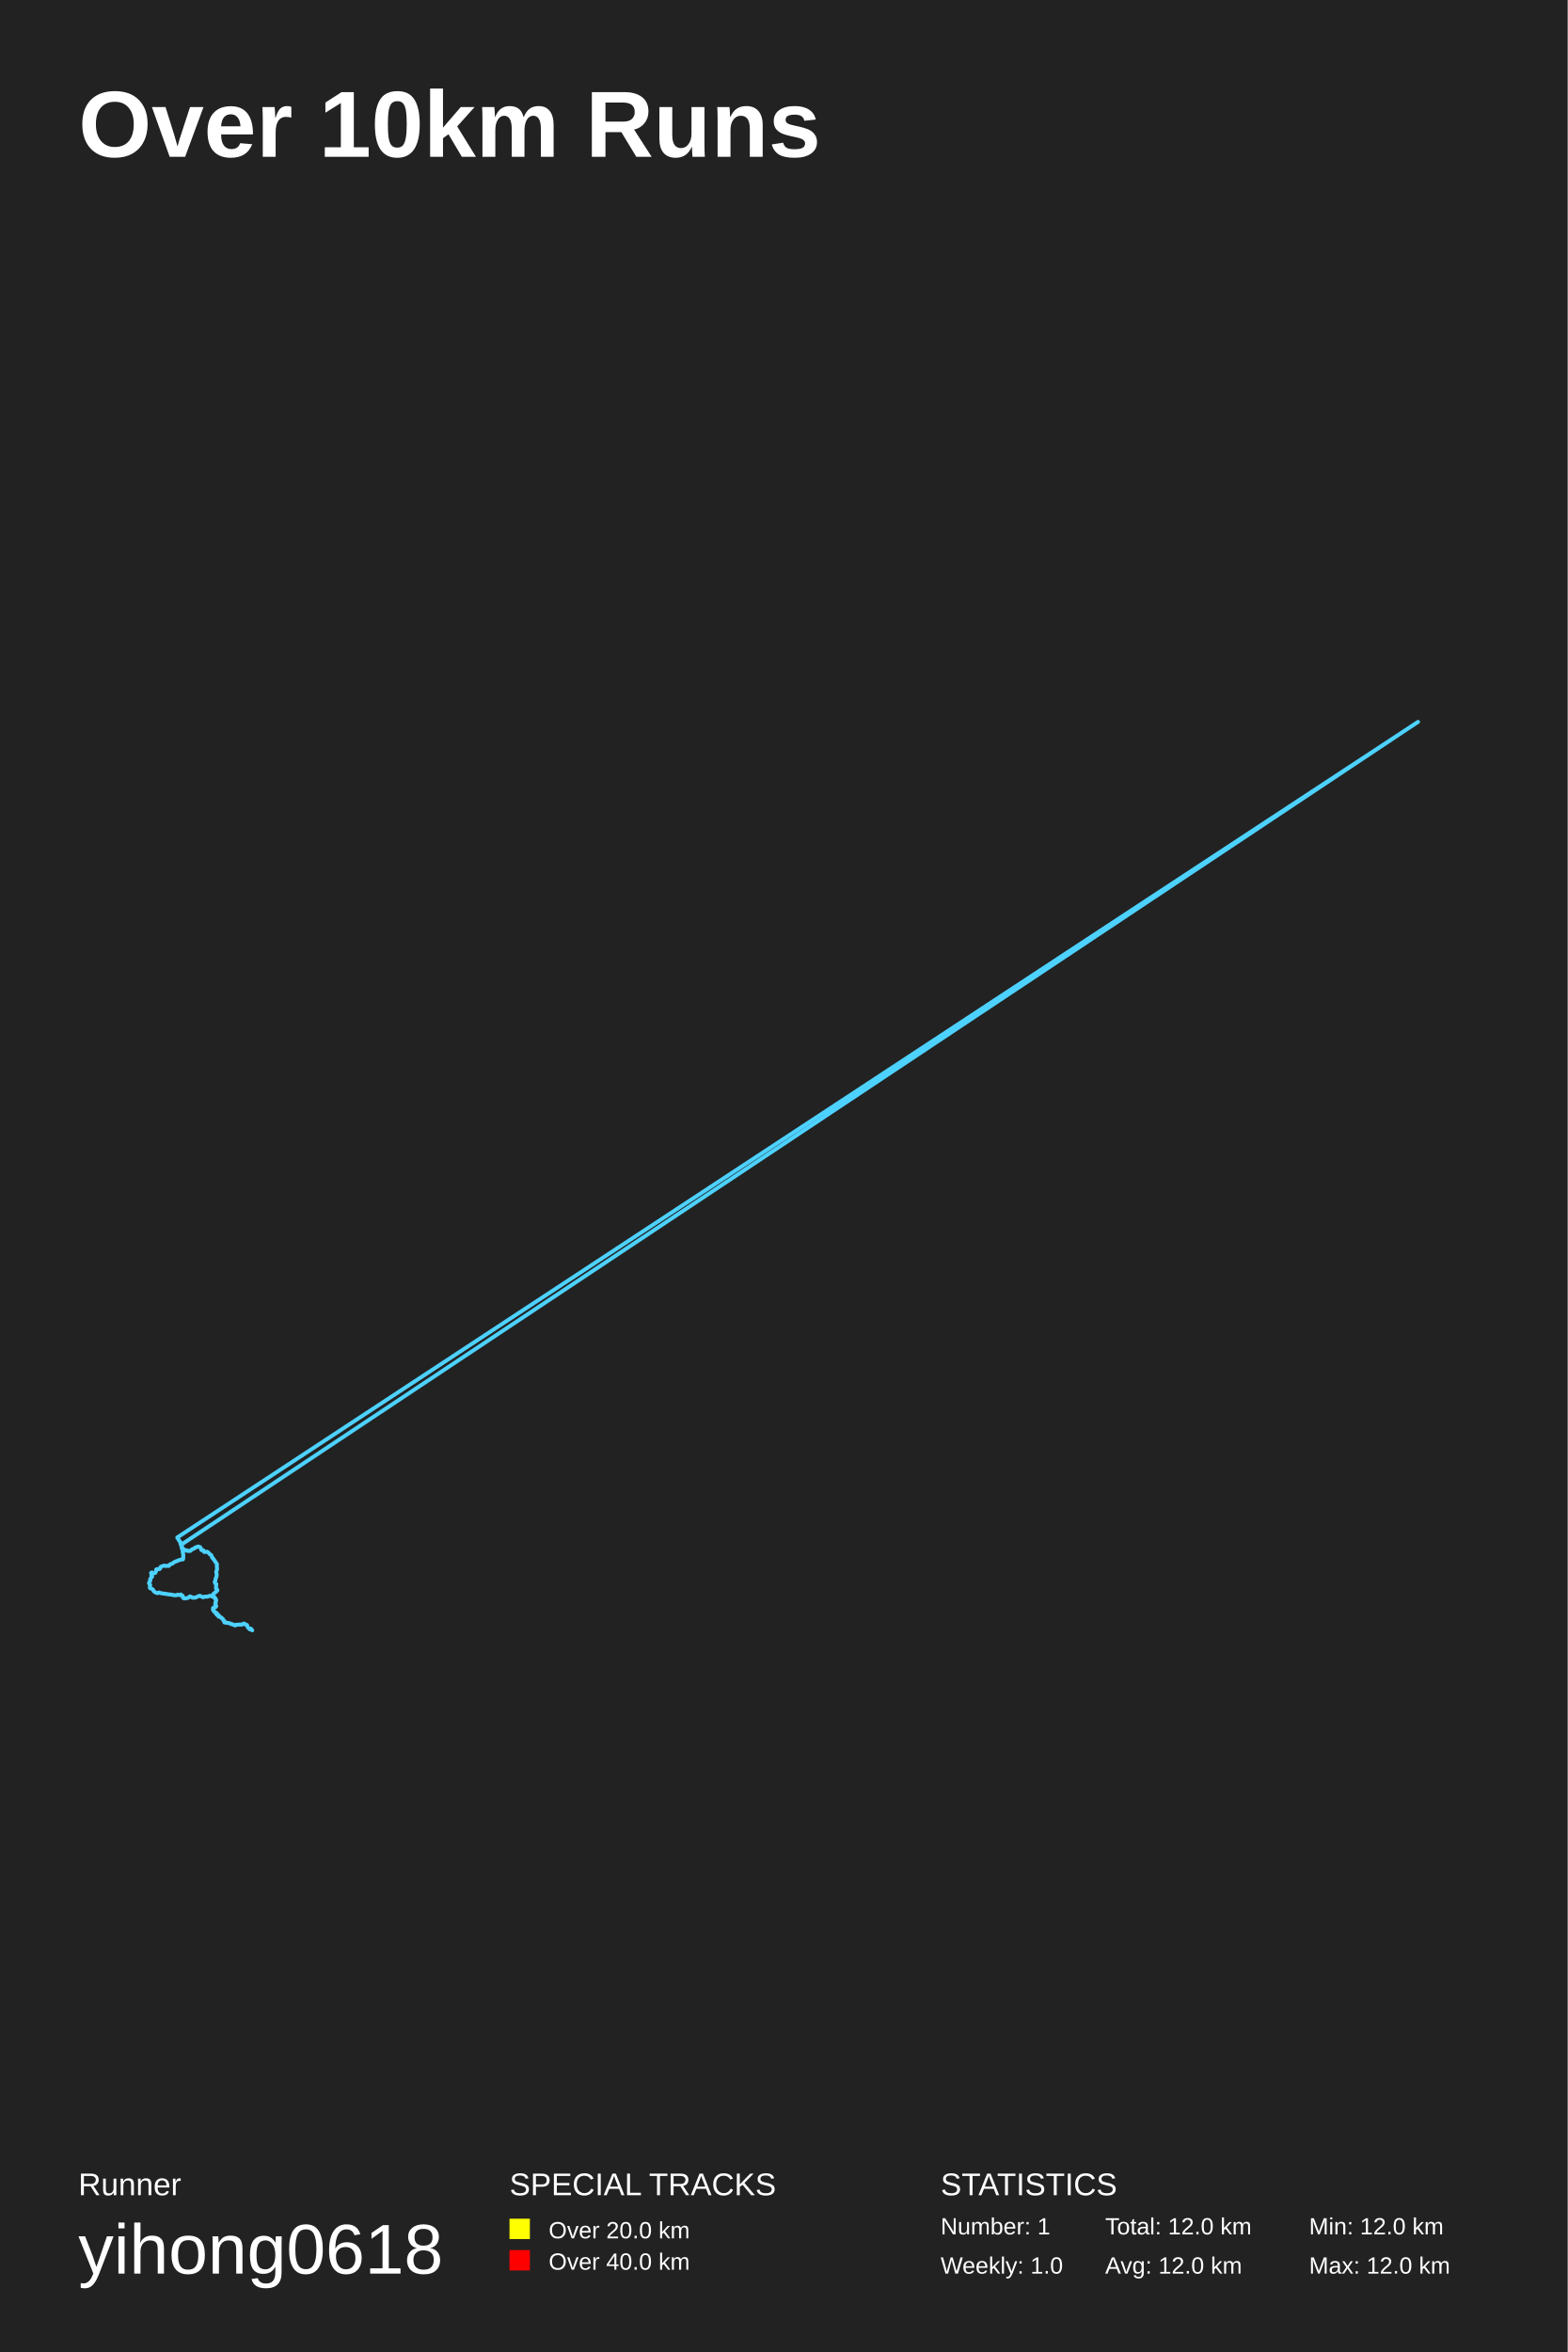
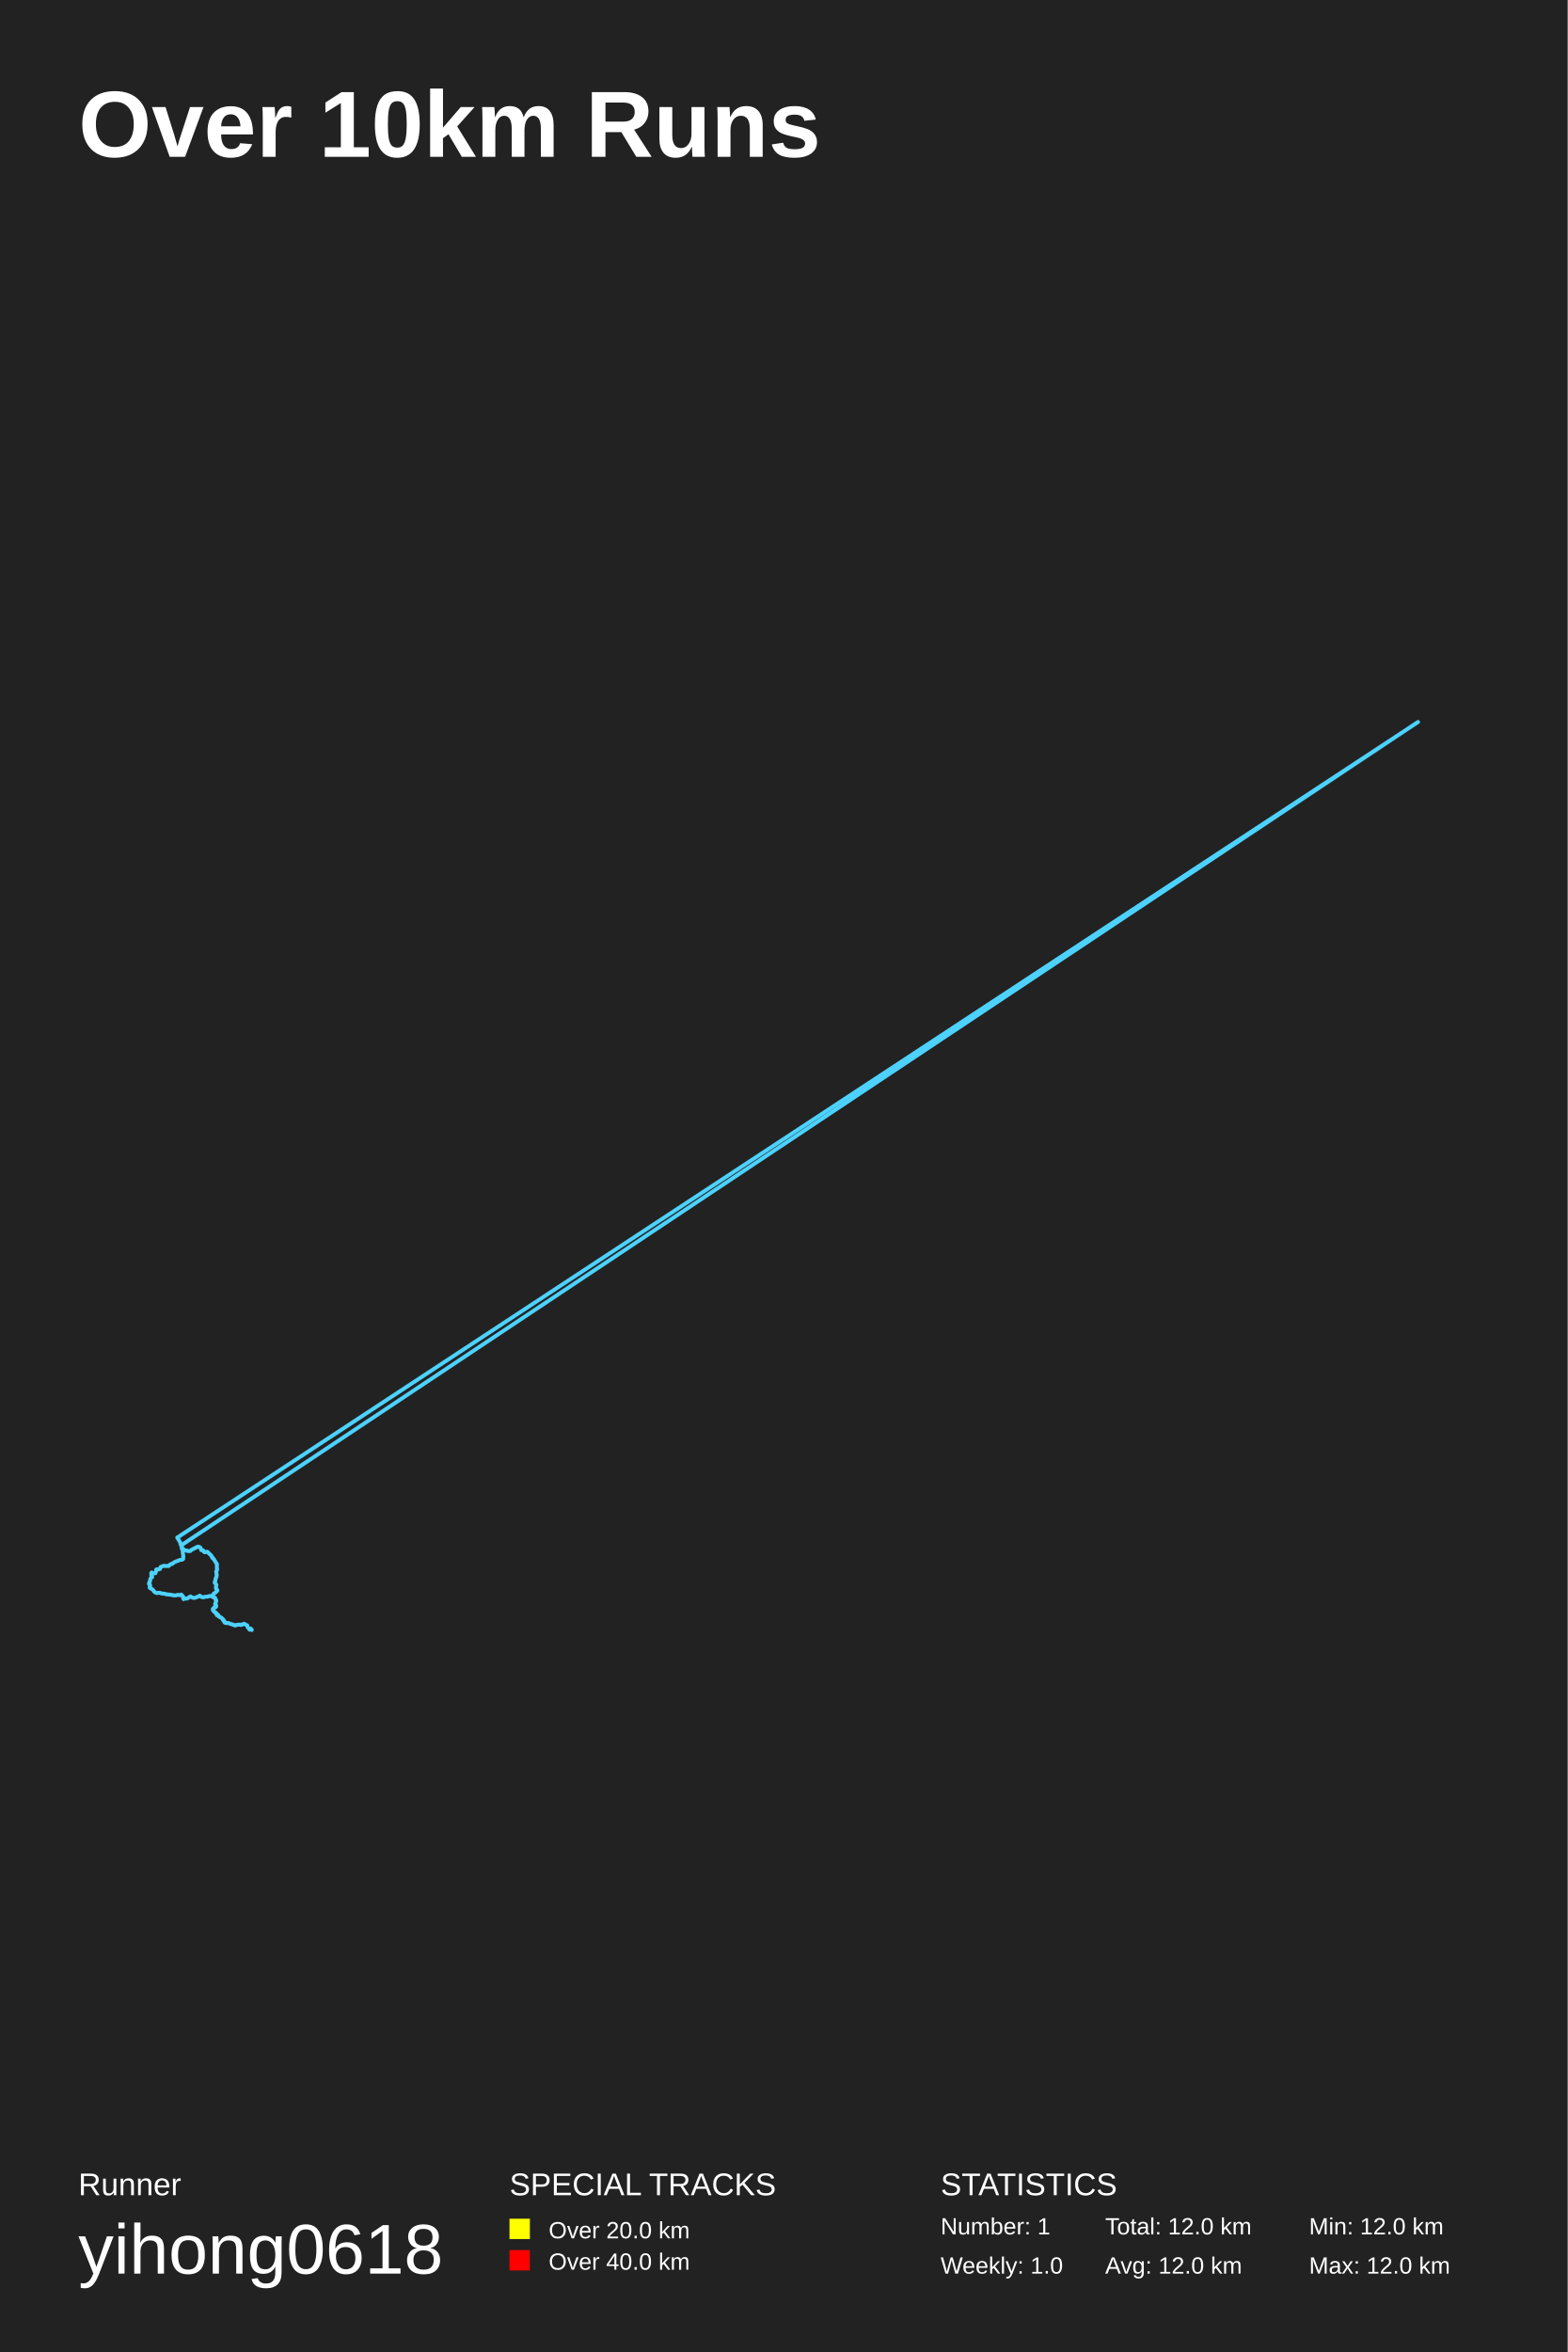
<svg xmlns="http://www.w3.org/2000/svg" baseProfile="full" height="300mm" version="1.1" viewBox="0,0,200,300" width="200mm">
  <defs />
  <rect fill="#222222" height="300" width="200" x="0" y="0" />
  <text fill="#FFFFFF" style="font-size:12px; font-family:Arial; font-weight:bold;" x="10" y="20">Over 10km Runs</text>
  <text fill="#FFFFFF" style="font-size:4px; font-family:Arial" x="10" y="280">Runner</text>
  <text fill="#FFFFFF" style="font-size:9px; font-family:Arial" x="10" y="290">yihong0618</text>
  <text fill="#FFFFFF" style="font-size:4px; font-family:Arial" x="65" y="280">SPECIAL TRACKS</text>
  <rect fill="yellow" height="2.6" width="2.6" x="65" y="283" />
  <text fill="#FFFFFF" style="font-size:3px; font-family:Arial" x="70" y="285.5">Over 20.0 km</text>
  <rect fill="red" height="2.6" width="2.6" x="65" y="287" />
  <text fill="#FFFFFF" style="font-size:3px; font-family:Arial" x="70" y="289.5">Over 40.0 km</text>
  <text fill="#FFFFFF" style="font-size:4px; font-family:Arial" x="120" y="280">STATISTICS</text>
  <text fill="#FFFFFF" style="font-size:3px; font-family:Arial" x="120" y="285">Number: 1</text>
  <text fill="#FFFFFF" style="font-size:3px; font-family:Arial" x="120" y="290">Weekly: 1.0</text>
  <text fill="#FFFFFF" style="font-size:3px; font-family:Arial" x="141" y="285">Total: 12.0 km</text>
  <text fill="#FFFFFF" style="font-size:3px; font-family:Arial" x="141" y="290">Avg: 12.0 km</text>
  <text fill="#FFFFFF" style="font-size:3px; font-family:Arial" x="167" y="285">Min: 12.0 km</text>
  <text fill="#FFFFFF" style="font-size:3px; font-family:Arial" x="167" y="290">Max: 12.0 km</text>
-   <polyline fill="none" opacity="1" points="31.001,207.175 30.892,207.196 30.783,207.238 30.678,207.227 30.578,207.206 30.445,207.217 30.303,207.238 30.151,207.227 30.032,207.317 29.889,207.301 29.737,207.211 29.623,207.18 29.476,207.154 29.348,207.085 29.196,207.038 29.053,206.99 28.934,207.001 28.621,206.938 28.64,206.906 28.573,206.748 28.497,206.69 28.426,206.516 28.317,206.437 28.241,206.337 28.15,206.295 28.055,206.232 27.899,206.211 27.846,206.09 27.851,205.968 27.709,206.005 27.599,205.9 27.609,205.731 27.5,205.7 27.381,205.642 27.305,205.521 27.21,205.421 27.157,205.268 27.186,205.089 27.371,205.031 27.519,204.962 27.557,204.794 27.452,204.71 27.481,204.562 27.476,204.404 27.547,204.257 27.58,204.12 27.485,204.009 27.462,203.84 27.362,203.725 27.219,203.709 27.224,203.703 27.243,203.709 27.214,203.719 27.229,203.709 27.219,203.714 27.214,203.719 27.214,203.719 27.138,203.63 27.134,203.493 27.167,203.398 27.243,203.293 27.333,203.219 27.405,203.145 27.533,203.061 27.642,202.945 27.723,202.866 27.718,202.766 27.595,202.682 27.552,202.555 27.552,202.423 27.58,202.323 27.576,202.176 27.599,202.055 27.481,201.992 27.443,201.928 27.395,201.791 27.457,201.628 27.504,201.502 27.504,201.354 27.58,201.196 27.618,201.075 27.637,200.943 27.637,200.822 27.628,200.696 27.595,200.611 27.59,200.469 27.652,200.29 27.699,200.174 27.68,200.043 27.671,199.9 27.661,199.748 27.685,199.526 27.656,199.468 27.153,198.736 27.077,198.694 27.039,198.589 27.02,198.504 26.996,198.473 26.963,198.383 26.906,198.315 26.82,198.283 26.763,198.246 26.701,198.157 26.625,198.078 26.511,197.978 26.426,197.925 26.359,197.925 26.236,197.956 26.141,197.972 26.022,197.935 25.989,197.83 25.946,197.746 25.832,197.719 25.718,197.73 25.713,197.683 25.718,197.672 25.708,197.688 25.685,197.698 25.68,197.683 25.694,197.688 25.694,197.704 25.68,197.688 25.699,197.677 25.656,197.619 25.618,197.514 25.599,197.43 25.556,197.372 25.518,197.34 25.442,197.293 25.366,197.287 25.295,197.261 25.257,197.272 25.233,197.266 25.143,197.303 25.077,197.351 25.015,197.34 24.953,197.382 24.858,197.424 24.82,197.488 24.758,197.503 24.692,197.546 24.62,197.572 24.521,197.619 24.416,197.667 24.331,197.783 24.231,197.835 24.15,197.83 24.046,197.835 23.955,197.814 23.974,197.798 23.97,197.814 23.951,197.798 23.927,197.809 23.865,197.756 23.799,197.74 23.723,197.793 23.661,197.714 23.561,197.762 23.485,197.661 23.423,197.588 23.357,197.551 23.347,197.546 23.304,197.477 23.238,197.43 23.195,197.445 23.209,197.435 23.167,197.388 23.195,197.293 23.205,197.224 23.133,197.161 23.105,197.093 23.062,197.029 23.043,196.945 23.01,196.819 22.991,196.645 22.905,196.592 22.867,196.518 22.81,196.45 22.772,196.344 22.701,196.244 22.682,196.165 22.654,196.155 22.625,196.165 22.649,196.165 22.635,196.16 22.644,196.155 22.644,196.155 22.687,196.118 22.692,196.086 22.663,196.113 22.639,196.097 22.62,196.102 22.62,196.113 22.63,196.107 22.63,196.102 22.63,196.092 22.639,196.097 22.635,196.092 180.91,92.078 180.815,92.136 180.815,92.136 180.815,92.136 180.724,92.194 23.095,197.05 23.143,197.177 23.186,197.261 23.176,197.393 23.195,197.514 23.257,197.604 23.304,197.725 23.3,197.893 23.328,198.062 23.361,198.209 23.38,198.362 23.38,198.504 23.371,198.678 23.38,198.789 23.333,198.905 23.129,198.91 22.996,198.963 22.839,198.994 22.701,199.057 22.554,199.121 22.425,199.158 22.321,199.215 22.202,199.268 22.093,199.337 22.055,199.389 22.05,199.395 22.022,199.416 21.955,199.458 21.865,199.479 21.751,199.51 21.656,199.579 21.613,199.626 21.547,199.732 21.428,199.726 21.347,199.705 21.219,199.742 21.1,199.748 21.01,199.7 20.9,199.695 20.81,199.737 20.748,199.748 20.658,199.795 20.549,199.827 20.473,199.884 20.43,199.985 20.44,200.074 20.387,200.111 20.345,200.143 20.283,200.143 20.178,200.158 20.088,200.132 19.955,200.164 19.917,200.201 19.931,200.269 19.926,200.359 19.898,200.406 19.884,200.448 19.865,200.511 19.831,200.606 19.727,200.648 19.641,200.669 19.556,200.685 19.461,200.743 19.418,200.696 19.371,200.669 19.342,200.654 19.318,200.622 19.375,200.569 19.375,200.559 19.333,200.611 19.266,200.627 19.333,200.775 19.314,200.964 19.413,201.096 19.342,201.186 19.233,201.286 19.152,201.449 19.19,201.607 19.062,201.781 19.01,201.934 19.076,202.071 19.162,202.16 19.152,202.265 19.114,202.392 19.124,202.55 19.238,202.618 19.385,202.666 19.527,202.766 19.599,202.934 19.741,203.066 19.941,203.166 20.116,203.208 20.292,203.119 20.463,203.193 20.663,203.229 20.862,203.266 21.01,203.272 21.138,203.303 21.271,203.324 21.423,203.34 21.561,203.372 21.727,203.377 21.879,203.403 22.026,203.43 22.169,203.466 22.345,203.482 22.54,203.466 22.673,203.393 22.801,203.43 22.967,203.472 23.072,203.372 23.152,203.456 23.319,203.561 23.319,203.73 23.404,203.846 23.475,203.877 23.68,203.862 23.884,203.846 24.065,203.756 24.217,203.624 24.407,203.682 24.54,203.782 24.782,203.788 24.925,203.767 25.086,203.703 25.243,203.63 25.423,203.551 25.528,203.556 25.685,203.635 25.813,203.703 25.965,203.73 26.079,203.661 26.236,203.64 26.431,203.672 26.568,203.609 26.706,203.567 26.815,203.54 26.996,203.603 27.148,203.64 27.243,203.677 27.381,203.735 27.481,203.893 27.566,204.035 27.552,204.204 27.528,204.378 27.504,204.557 27.5,204.725 27.59,204.862 27.495,204.994 27.333,205.036 27.229,205.199 27.219,205.363 27.333,205.51 27.457,205.658 27.642,205.737 27.633,205.884 27.756,205.968 27.894,206.021 27.994,206.179 28.169,206.279 28.312,206.4 28.45,206.516 28.516,206.669 28.649,206.79 28.773,206.959 28.963,206.99 29.148,207.006 29.3,207.059 29.519,207.127 29.657,207.185 29.832,207.238 29.984,207.317 30.155,207.254 30.312,207.238 30.497,207.217 30.683,207.217 30.825,207.201 30.987,207.148 31.106,207.085 31.243,207.138 31.367,207.243 31.505,207.264 31.552,207.391 31.6,207.533 31.704,207.659 31.804,207.765 31.87,207.828 31.947,207.812 31.966,207.733 32.008,207.733 32.084,207.844 32.179,207.954" stroke="#4DD2FF" stroke-dasharray="none" stroke-linecap="round" stroke-linejoin="round" stroke-width="0.5" />
+   <polyline fill="none" opacity="1" points="30.954,207.193 30.849,207.24 30.725,207.272 30.635,207.225 30.521,207.225 30.393,207.225 30.246,207.246 30.103,207.288 29.965,207.33 29.847,207.256 29.68,207.219 29.581,207.167 29.414,207.151 29.291,207.077 29.153,207.024 29.001,207.009 28.873,207.04 28.649,206.951 28.607,206.84 28.54,206.745 28.436,206.64 28.398,206.498 28.269,206.366 28.226,206.35 28.112,206.298 28.008,206.24 27.889,206.171 27.87,206.066 27.785,206.003 27.647,206.013 27.618,205.839 27.576,205.718 27.457,205.697 27.343,205.608 27.267,205.492 27.157,205.386 27.153,205.228 27.272,205.076 27.428,205.049 27.566,204.897 27.533,204.775 27.447,204.665 27.457,204.523 27.533,204.375 27.538,204.222 27.566,204.08 27.481,203.954 27.428,203.811 27.291,203.722 27.229,203.727 27.257,203.727 27.229,203.732 27.224,203.732 27.224,203.732 27.21,203.738 27.214,203.743 27.214,203.738 27.129,203.58 27.157,203.469 27.195,203.364 27.267,203.279 27.338,203.227 27.457,203.143 27.571,203.048 27.685,202.942 27.728,202.842 27.671,202.747 27.576,202.663 27.533,202.5 27.566,202.4 27.571,202.294 27.609,202.142 27.523,202.036 27.481,201.989 27.4,201.894 27.414,201.699 27.49,201.615 27.485,201.473 27.519,201.304 27.604,201.178 27.623,201.03 27.656,200.904 27.618,200.788 27.618,200.672 27.595,200.577 27.59,200.419 27.685,200.282 27.694,200.145 27.661,200.014 27.671,199.861 27.661,199.692 27.675,199.508 27.191,198.739 27.119,198.739 27.072,198.66 27.015,198.565 27.001,198.528 26.982,198.449 26.929,198.386 26.858,198.328 26.787,198.259 26.739,198.233 26.678,198.143 26.559,198.054 26.483,197.943 26.412,197.922 26.302,197.964 26.203,197.98 26.089,197.985 26.008,197.927 25.96,197.812 25.908,197.743 25.794,197.738 25.699,197.727 25.708,197.696 25.737,197.696 25.723,197.685 25.685,197.712 25.67,197.712 25.689,197.722 25.685,197.717 25.699,197.701 25.699,197.69 25.628,197.585 25.618,197.511 25.566,197.411 25.547,197.39 25.485,197.353 25.409,197.301 25.343,197.306 25.286,197.274 25.252,197.269 25.195,197.301 25.115,197.343 25.058,197.38 24.982,197.38 24.92,197.427 24.844,197.485 24.782,197.522 24.734,197.532 24.658,197.564 24.582,197.606 24.483,197.648 24.383,197.738 24.297,197.827 24.188,197.848 24.122,197.833 24.008,197.838 23.941,197.838 23.965,197.812 23.993,197.827 23.96,197.822 23.913,197.817 23.837,197.759 23.775,197.785 23.699,197.769 23.618,197.738 23.528,197.738 23.447,197.638 23.385,197.601 23.357,197.569 23.338,197.559 23.266,197.469 23.195,197.453 23.2,197.459 23.186,197.438 23.176,197.369 23.205,197.285 23.176,197.216 23.114,197.137 23.091,197.079 23.048,197.016 23.024,196.911 23.005,196.816 22.948,196.653 22.891,196.568 22.829,196.5 22.801,196.426 22.753,196.326 22.682,196.236 22.668,196.173 22.63,196.173 22.635,196.179 22.644,196.189 22.63,196.179 22.644,196.179 22.654,196.179 22.706,196.089 22.692,196.1 22.616,196.105 22.63,196.121 22.62,196.131 22.625,196.126 22.625,196.121 22.63,196.115 22.63,196.115 22.639,196.105 180.91,92.096 180.815,92.154 180.815,92.154 180.815,92.154 180.819,92.149 180.629,92.27 23.119,197.111 23.181,197.211 23.167,197.332 23.19,197.459 23.209,197.575 23.281,197.675 23.304,197.822 23.314,197.943 23.333,198.138 23.361,198.312 23.38,198.433 23.38,198.607 23.366,198.749 23.371,198.844 23.252,198.939 23.057,198.96 22.929,198.986 22.796,199.034 22.63,199.107 22.501,199.15 22.383,199.192 22.273,199.25 22.155,199.313 22.098,199.371 22.05,199.413 22.05,199.408 22.003,199.455 21.927,199.487 21.813,199.492 21.727,199.55 21.627,199.608 21.589,199.687 21.513,199.75 21.409,199.729 21.29,199.734 21.176,199.761 21.067,199.75 20.972,199.713 20.867,199.729 20.791,199.75 20.71,199.798 20.611,199.829 20.501,199.861 20.459,199.94 20.425,200.04 20.43,200.114 20.359,200.135 20.326,200.166 20.245,200.177 20.135,200.166 20.031,200.161 19.922,200.203 19.926,200.245 19.931,200.319 19.922,200.388 19.893,200.435 19.888,200.493 19.865,200.561 19.812,200.667 19.679,200.656 19.603,200.698 19.513,200.74 19.428,200.74 19.404,200.688 19.371,200.693 19.342,200.64 19.309,200.625 19.361,200.567 19.38,200.588 19.318,200.619 19.299,200.714 19.304,200.888 19.356,201.041 19.418,201.172 19.295,201.22 19.185,201.367 19.147,201.557 19.147,201.694 19.033,201.852 19.005,202.057 19.124,202.115 19.152,202.221 19.152,202.326 19.086,202.5 19.181,202.589 19.304,202.653 19.451,202.721 19.565,202.858 19.656,203 19.836,203.132 20.012,203.2 20.164,203.169 20.359,203.158 20.544,203.222 20.739,203.264 20.948,203.279 21.043,203.29 21.176,203.353 21.328,203.364 21.466,203.374 21.632,203.406 21.794,203.401 21.931,203.448 22.079,203.474 22.25,203.49 22.43,203.501 22.592,203.448 22.711,203.416 22.872,203.464 23.024,203.453 23.124,203.385 23.224,203.495 23.361,203.648 23.357,203.827 23.423,203.975 23.542,203.859 23.761,203.912 23.965,203.859 24.122,203.717 24.307,203.627 24.464,203.738 24.63,203.801 24.863,203.811 24.982,203.759 25.148,203.69 25.319,203.643 25.471,203.527 25.599,203.606 25.732,203.711 25.884,203.738 26.008,203.722 26.141,203.675 26.321,203.659 26.478,203.653 26.63,203.606 26.749,203.569 26.887,203.569 27.043,203.643 27.191,203.68 27.305,203.711 27.443,203.811 27.481,203.975 27.585,204.117 27.571,204.296 27.504,204.475 27.471,204.638 27.585,204.775 27.566,204.939 27.428,205.049 27.276,205.107 27.214,205.265 27.262,205.434 27.362,205.602 27.514,205.692 27.656,205.813 27.642,205.961 27.842,205.987 27.908,206.119 28.055,206.234 28.236,206.334 28.369,206.456 28.478,206.577 28.588,206.73 28.678,206.877 28.844,207.009 29.029,207.009 29.219,207.051 29.395,207.13 29.571,207.177 29.718,207.219 29.889,207.309 30.06,207.325 30.208,207.262 30.393,207.23 30.573,207.23 30.74,207.24 30.882,207.198 31.034,207.156 31.163,207.109 31.291,207.204 31.414,207.262 31.543,207.325 31.566,207.467 31.633,207.599 31.752,207.714 31.832,207.867 31.913,207.846 31.98,207.809 31.98,207.72 32.042,207.788 32.122,207.909" stroke="#4DD2FF" stroke-dasharray="none" stroke-linecap="round" stroke-linejoin="round" stroke-width="0.5" />
</svg>
